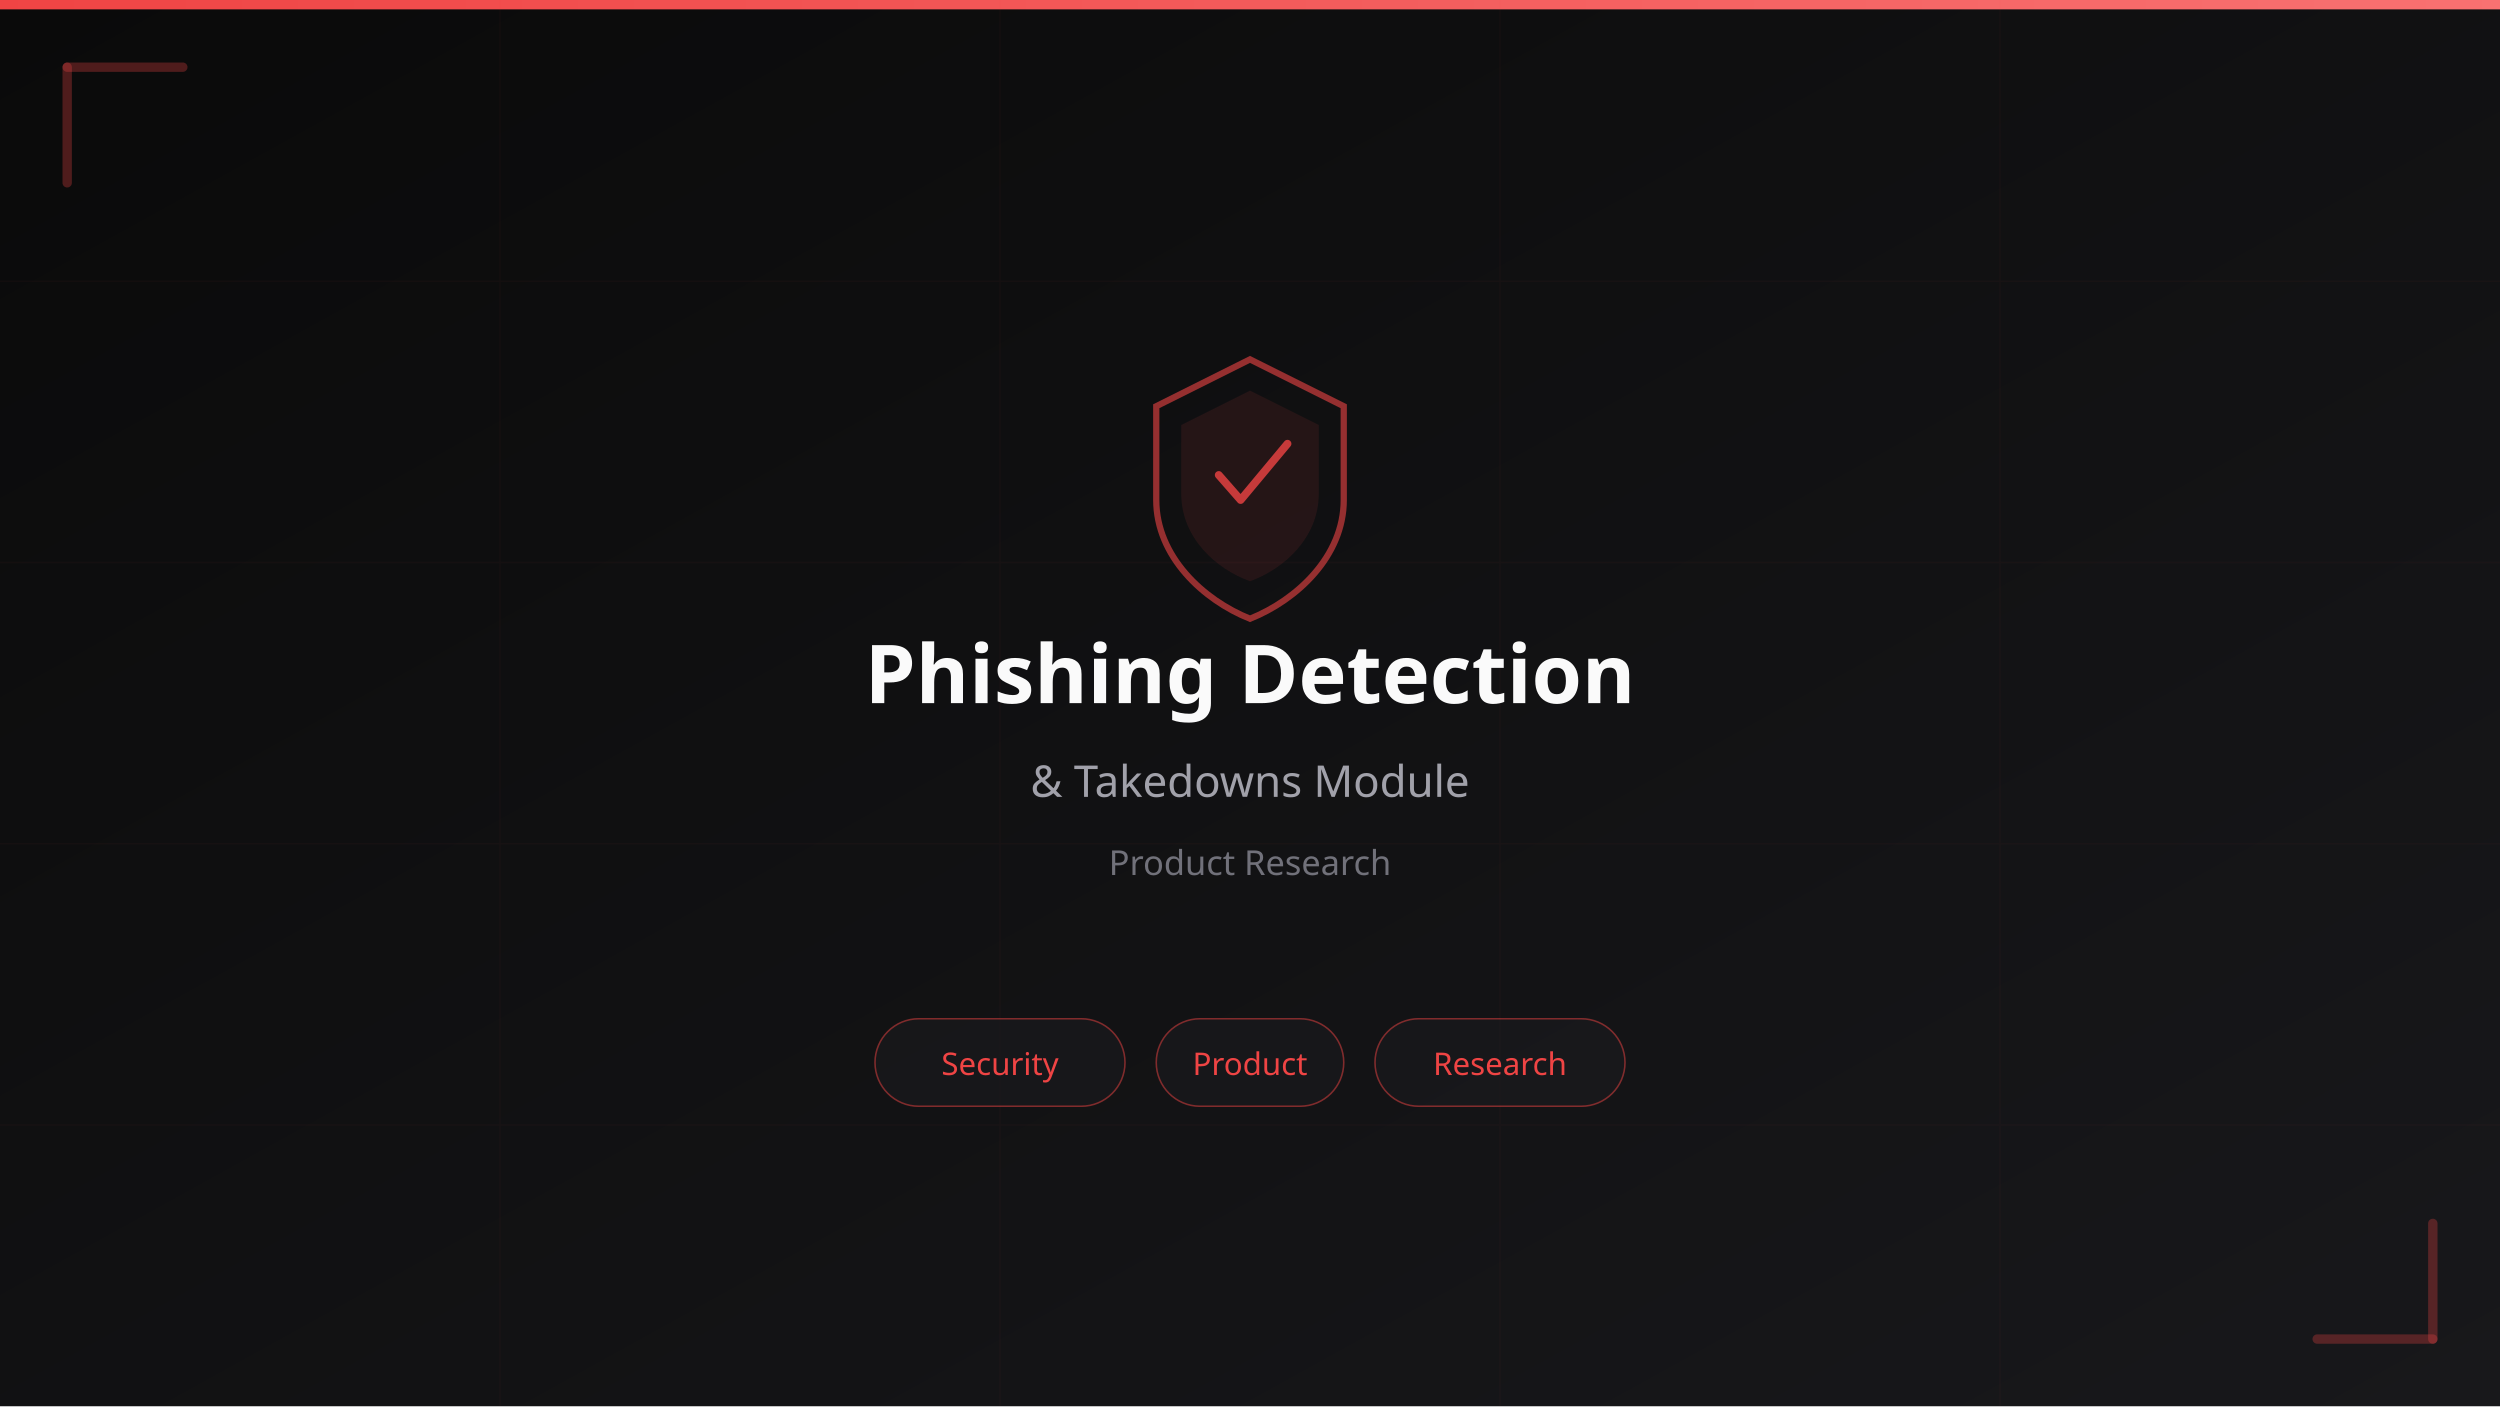
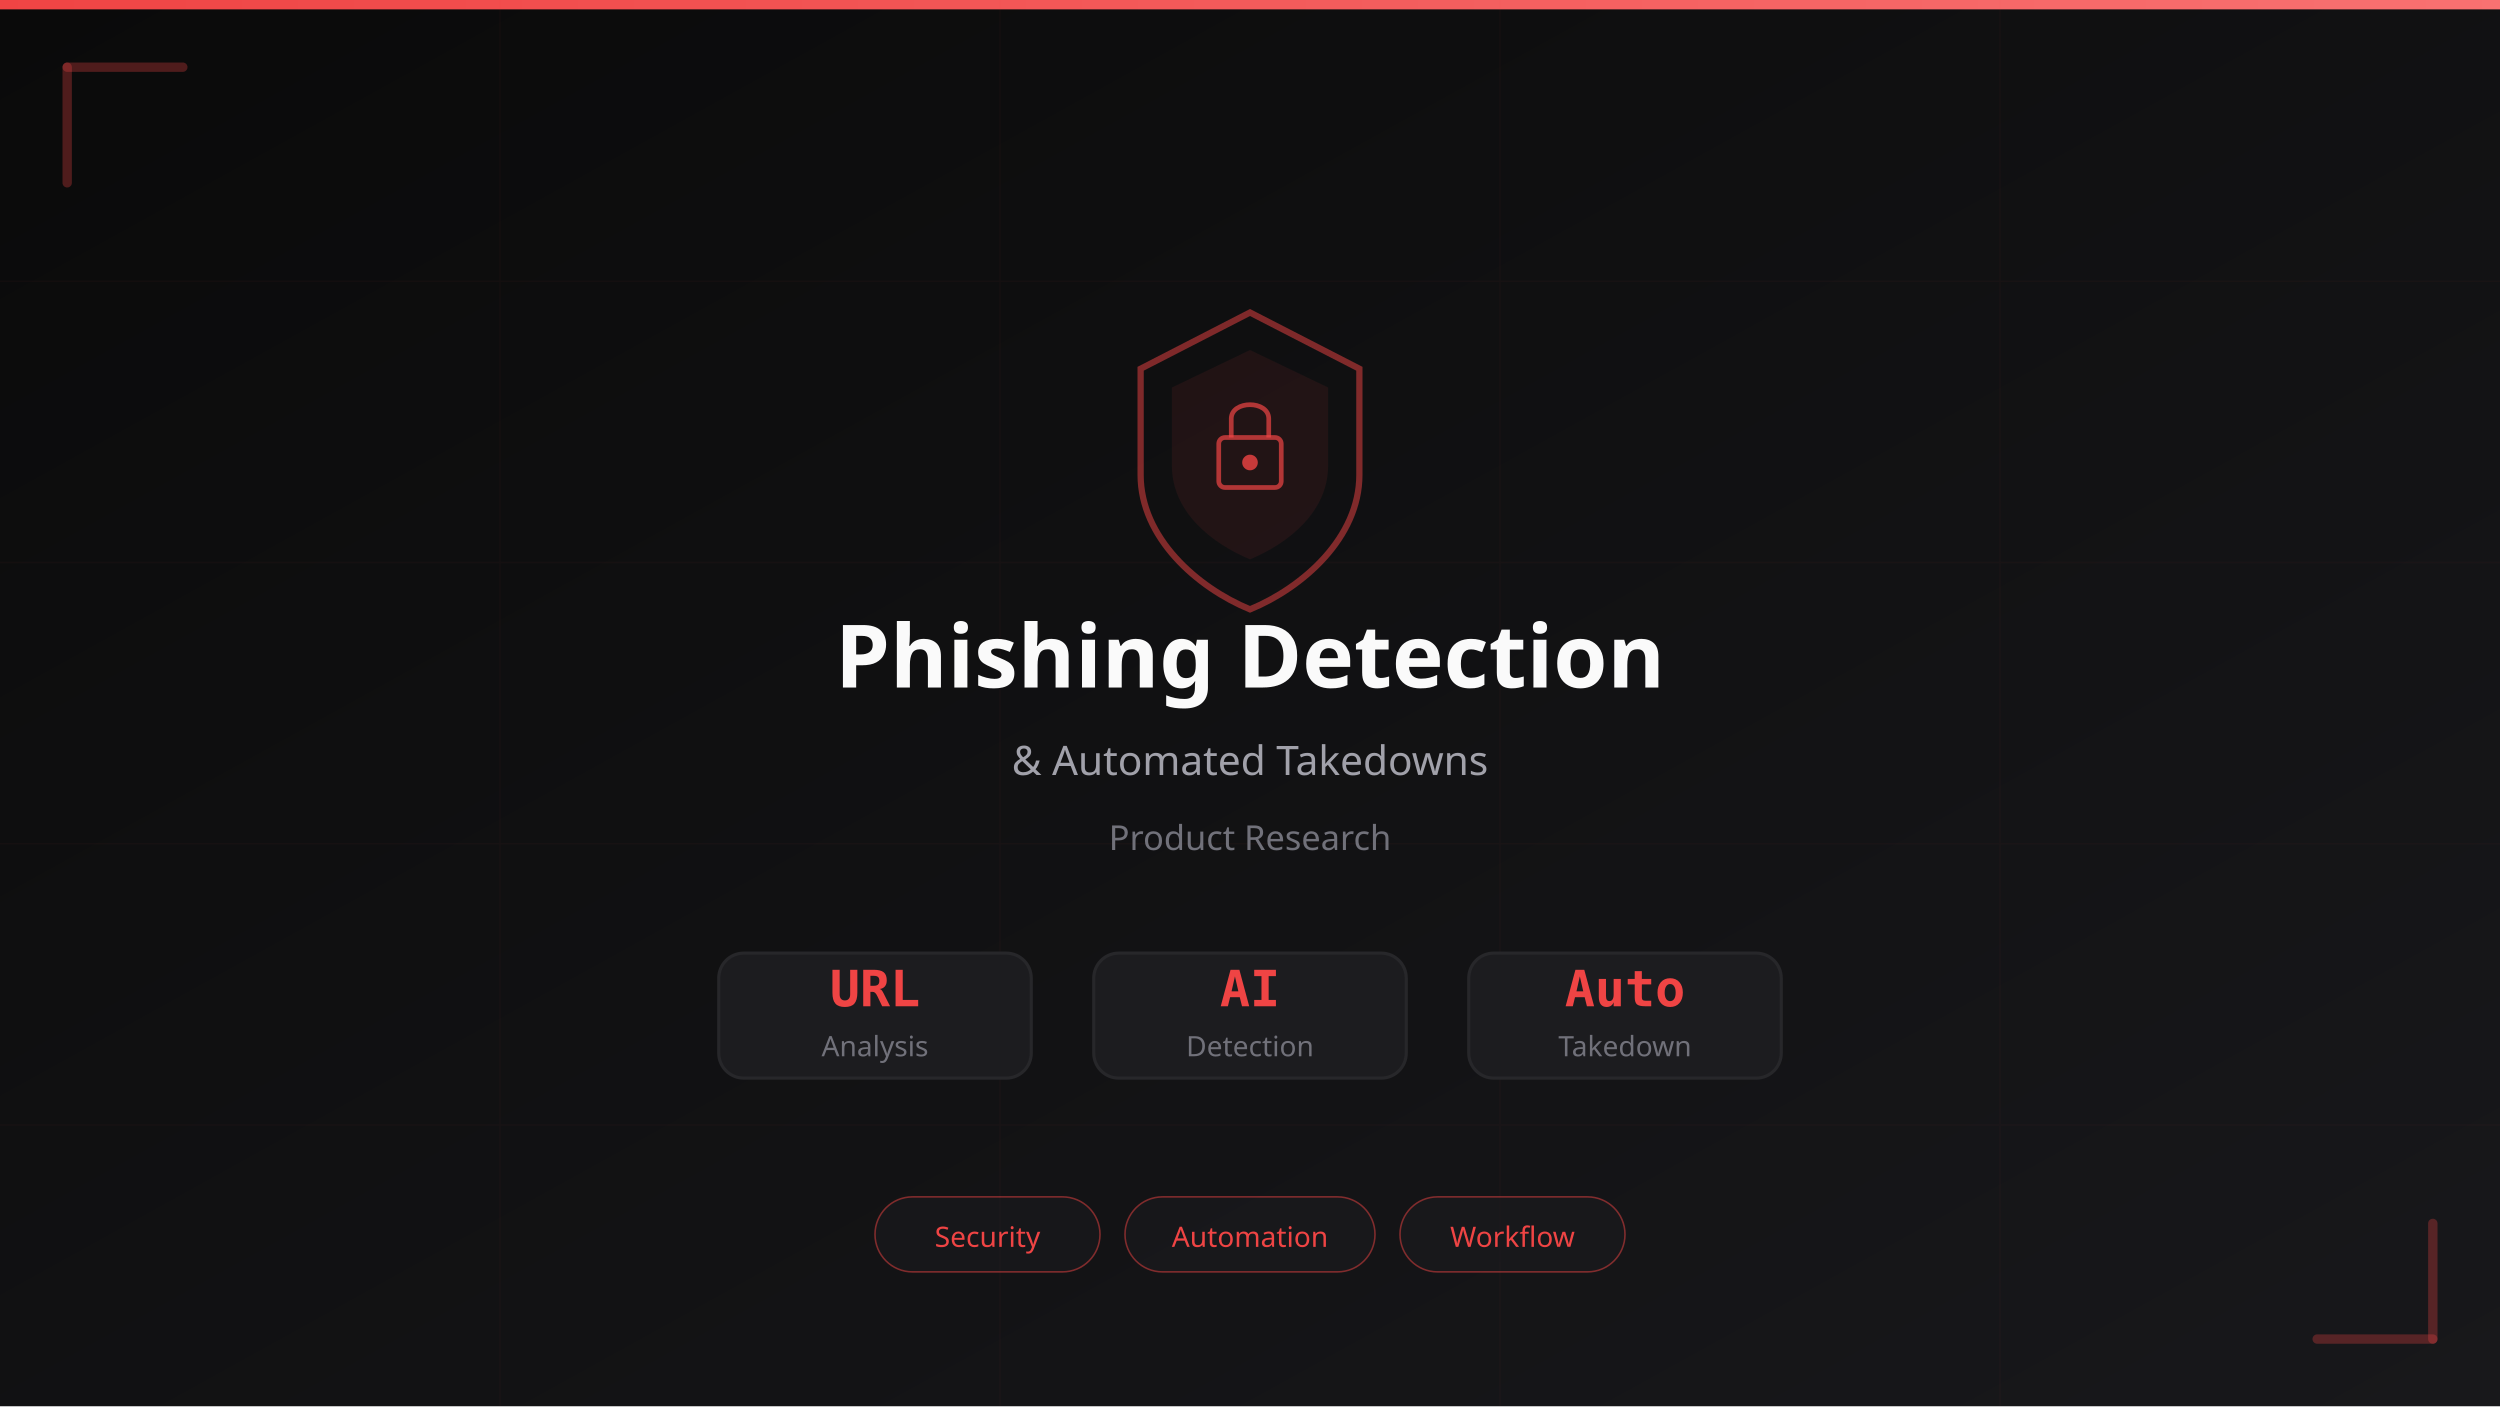
<svg xmlns="http://www.w3.org/2000/svg" width="800" height="450" viewBox="0 0 800 450">
  <defs>
    <linearGradient id="bg" x1="0%" y1="0%" x2="100%" y2="100%">
      <stop offset="0%" style="stop-color:#0a0a0a" />
      <stop offset="100%" style="stop-color:#18181b" />
    </linearGradient>
    <linearGradient id="red" x1="0%" y1="0%" x2="100%" y2="0%">
      <stop offset="0%" style="stop-color:#ef4444" />
      <stop offset="100%" style="stop-color:#f87171" />
    </linearGradient>
  </defs>
  <rect width="800" height="450" fill="url(#bg)" />
  <rect x="0" y="0" width="800" height="3" fill="url(#red)" />
  <g opacity="0.03" stroke="#ef4444" stroke-width="0.5" fill="none">
    <line x1="0" y1="90" x2="800" y2="90" />
    <line x1="0" y1="180" x2="800" y2="180" />
    <line x1="0" y1="270" x2="800" y2="270" />
    <line x1="0" y1="360" x2="800" y2="360" />
    <line x1="160" y1="0" x2="160" y2="450" />
    <line x1="320" y1="0" x2="320" y2="450" />
    <line x1="480" y1="0" x2="480" y2="450" />
    <line x1="640" y1="0" x2="640" y2="450" />
  </g>
-   <g transform="translate(400, 150)" text-anchor="middle">
-     <path d="M0,-35 L30,-20 L30,10 C30,28 15,42 0,48 C-15,42 -30,28 -30,10 L-30,-20 Z" fill="none" stroke="#ef4444" stroke-width="2" opacity="0.6" />
-     <path d="M0,-25 L22,-14 L22,8 C22,22 11,32 0,36 C-11,32 -22,22 -22,8 L-22,-14 Z" fill="#ef4444" opacity="0.1" />
-     <path d="M-10,2 L-3,10 L12,-8" fill="none" stroke="#ef4444" stroke-width="2.5" stroke-linecap="round" stroke-linejoin="round" opacity="0.8" />
+   <g transform="translate(400, 140)" text-anchor="middle">
+     <path d="M0,-40 L35,-22 L35,12 C35,32 17,48 0,55 C-17,48 -35,32 -35,12 L-35,-22 Z" fill="none" stroke="#ef4444" stroke-width="2" opacity="0.5" />
+     <path d="M0,-28 L25,-16 L25,9 C25,24 12,34 0,39 C-12,34 -25,24 -25,9 L-25,-16 Z" fill="#ef4444" opacity="0.08" />
+     <rect x="-10" y="0" width="20" height="16" rx="2" fill="none" stroke="#ef4444" stroke-width="1.5" opacity="0.7" />
+     <path d="M-6,0 L-6,-6 C-6,-12 6,-12 6,-6 L6,0" fill="none" stroke="#ef4444" stroke-width="1.5" opacity="0.7" />
+     <circle cx="0" cy="8" r="2.5" fill="#ef4444" opacity="0.8" />
  </g>
-   <text x="400" y="225" text-anchor="middle" font-family="Tahoma, Geneva, sans-serif" font-size="26" font-weight="bold" fill="#fafafa">Phishing Detection</text>
-   <text x="400" y="255" text-anchor="middle" font-family="Tahoma, Geneva, sans-serif" font-size="14" fill="#a1a1aa">&amp; Takedowns Module</text>
-   <text x="400" y="280" text-anchor="middle" font-family="Tahoma, Geneva, sans-serif" font-size="11" fill="#71717a">Product Research</text>
-   <g transform="translate(400, 340)" text-anchor="middle">
-     <rect x="-120" y="-14" width="80" height="28" rx="14" fill="#1c1c1f" stroke="#ef4444" stroke-width="0.5" opacity="0.5" />
-     <text x="-80" y="4" text-anchor="middle" font-family="sans-serif" font-size="10" fill="#ef4444">Security</text>
-     <rect x="-30" y="-14" width="60" height="28" rx="14" fill="#1c1c1f" stroke="#ef4444" stroke-width="0.5" opacity="0.5" />
-     <text x="0" y="4" text-anchor="middle" font-family="sans-serif" font-size="10" fill="#ef4444">Product</text>
-     <rect x="40" y="-14" width="80" height="28" rx="14" fill="#1c1c1f" stroke="#ef4444" stroke-width="0.5" opacity="0.5" />
-     <text x="80" y="4" text-anchor="middle" font-family="sans-serif" font-size="10" fill="#ef4444">Research</text>
+   <text x="400" y="220" text-anchor="middle" font-family="Tahoma, Geneva, sans-serif" font-size="28" font-weight="bold" fill="#fafafa">Phishing Detection</text>
+   <text x="400" y="248" text-anchor="middle" font-family="Tahoma, Geneva, sans-serif" font-size="13" fill="#a1a1aa">&amp; Automated Takedowns</text>
+   <text x="400" y="272" text-anchor="middle" font-family="Tahoma, Geneva, sans-serif" font-size="11" fill="#71717a">Product Research</text>
+   <g transform="translate(400, 325)" text-anchor="middle">
+     <g transform="translate(-120, 0)">
+       <rect x="-50" y="-20" width="100" height="40" rx="8" fill="#1c1c1f" stroke="#27272a" stroke-width="1" />
+       <text x="0" y="-3" text-anchor="middle" font-family="monospace" font-size="16" font-weight="bold" fill="#ef4444">URL</text>
+       <text x="0" y="13" text-anchor="middle" font-family="sans-serif" font-size="9" fill="#71717a">Analysis</text>
+     </g>
+     <g transform="translate(0, 0)">
+       <rect x="-50" y="-20" width="100" height="40" rx="8" fill="#1c1c1f" stroke="#27272a" stroke-width="1" />
+       <text x="0" y="-3" text-anchor="middle" font-family="monospace" font-size="16" font-weight="bold" fill="#ef4444">AI</text>
+       <text x="0" y="13" text-anchor="middle" font-family="sans-serif" font-size="9" fill="#71717a">Detection</text>
+     </g>
+     <g transform="translate(120, 0)">
+       <rect x="-50" y="-20" width="100" height="40" rx="8" fill="#1c1c1f" stroke="#27272a" stroke-width="1" />
+       <text x="0" y="-3" text-anchor="middle" font-family="monospace" font-size="16" font-weight="bold" fill="#ef4444">Auto</text>
+       <text x="0" y="13" text-anchor="middle" font-family="sans-serif" font-size="9" fill="#71717a">Takedown</text>
+     </g>
+   </g>
+   <g transform="translate(400, 395)" text-anchor="middle">
+     <rect x="-120" y="-12" width="72" height="24" rx="12" fill="#1c1c1f" stroke="#ef4444" stroke-width="0.5" opacity="0.5" />
+     <text x="-84" y="4" text-anchor="middle" font-family="sans-serif" font-size="9" fill="#ef4444">Security</text>
+     <rect x="-40" y="-12" width="80" height="24" rx="12" fill="#1c1c1f" stroke="#ef4444" stroke-width="0.5" opacity="0.5" />
+     <text x="0" y="4" text-anchor="middle" font-family="sans-serif" font-size="9" fill="#ef4444">Automation</text>
+     <rect x="48" y="-12" width="72" height="24" rx="12" fill="#1c1c1f" stroke="#ef4444" stroke-width="0.5" opacity="0.5" />
+     <text x="84" y="4" text-anchor="middle" font-family="sans-serif" font-size="9" fill="#ef4444">Workflow</text>
  </g>
  <rect x="20" y="20" width="40" height="3" rx="1.5" fill="#ef4444" opacity="0.3" />
  <rect x="20" y="20" width="3" height="40" rx="1.5" fill="#ef4444" opacity="0.3" />
  <rect x="740" y="427" width="40" height="3" rx="1.5" fill="#ef4444" opacity="0.3" />
  <rect x="777" y="390" width="3" height="40" rx="1.5" fill="#ef4444" opacity="0.3" />
</svg>
